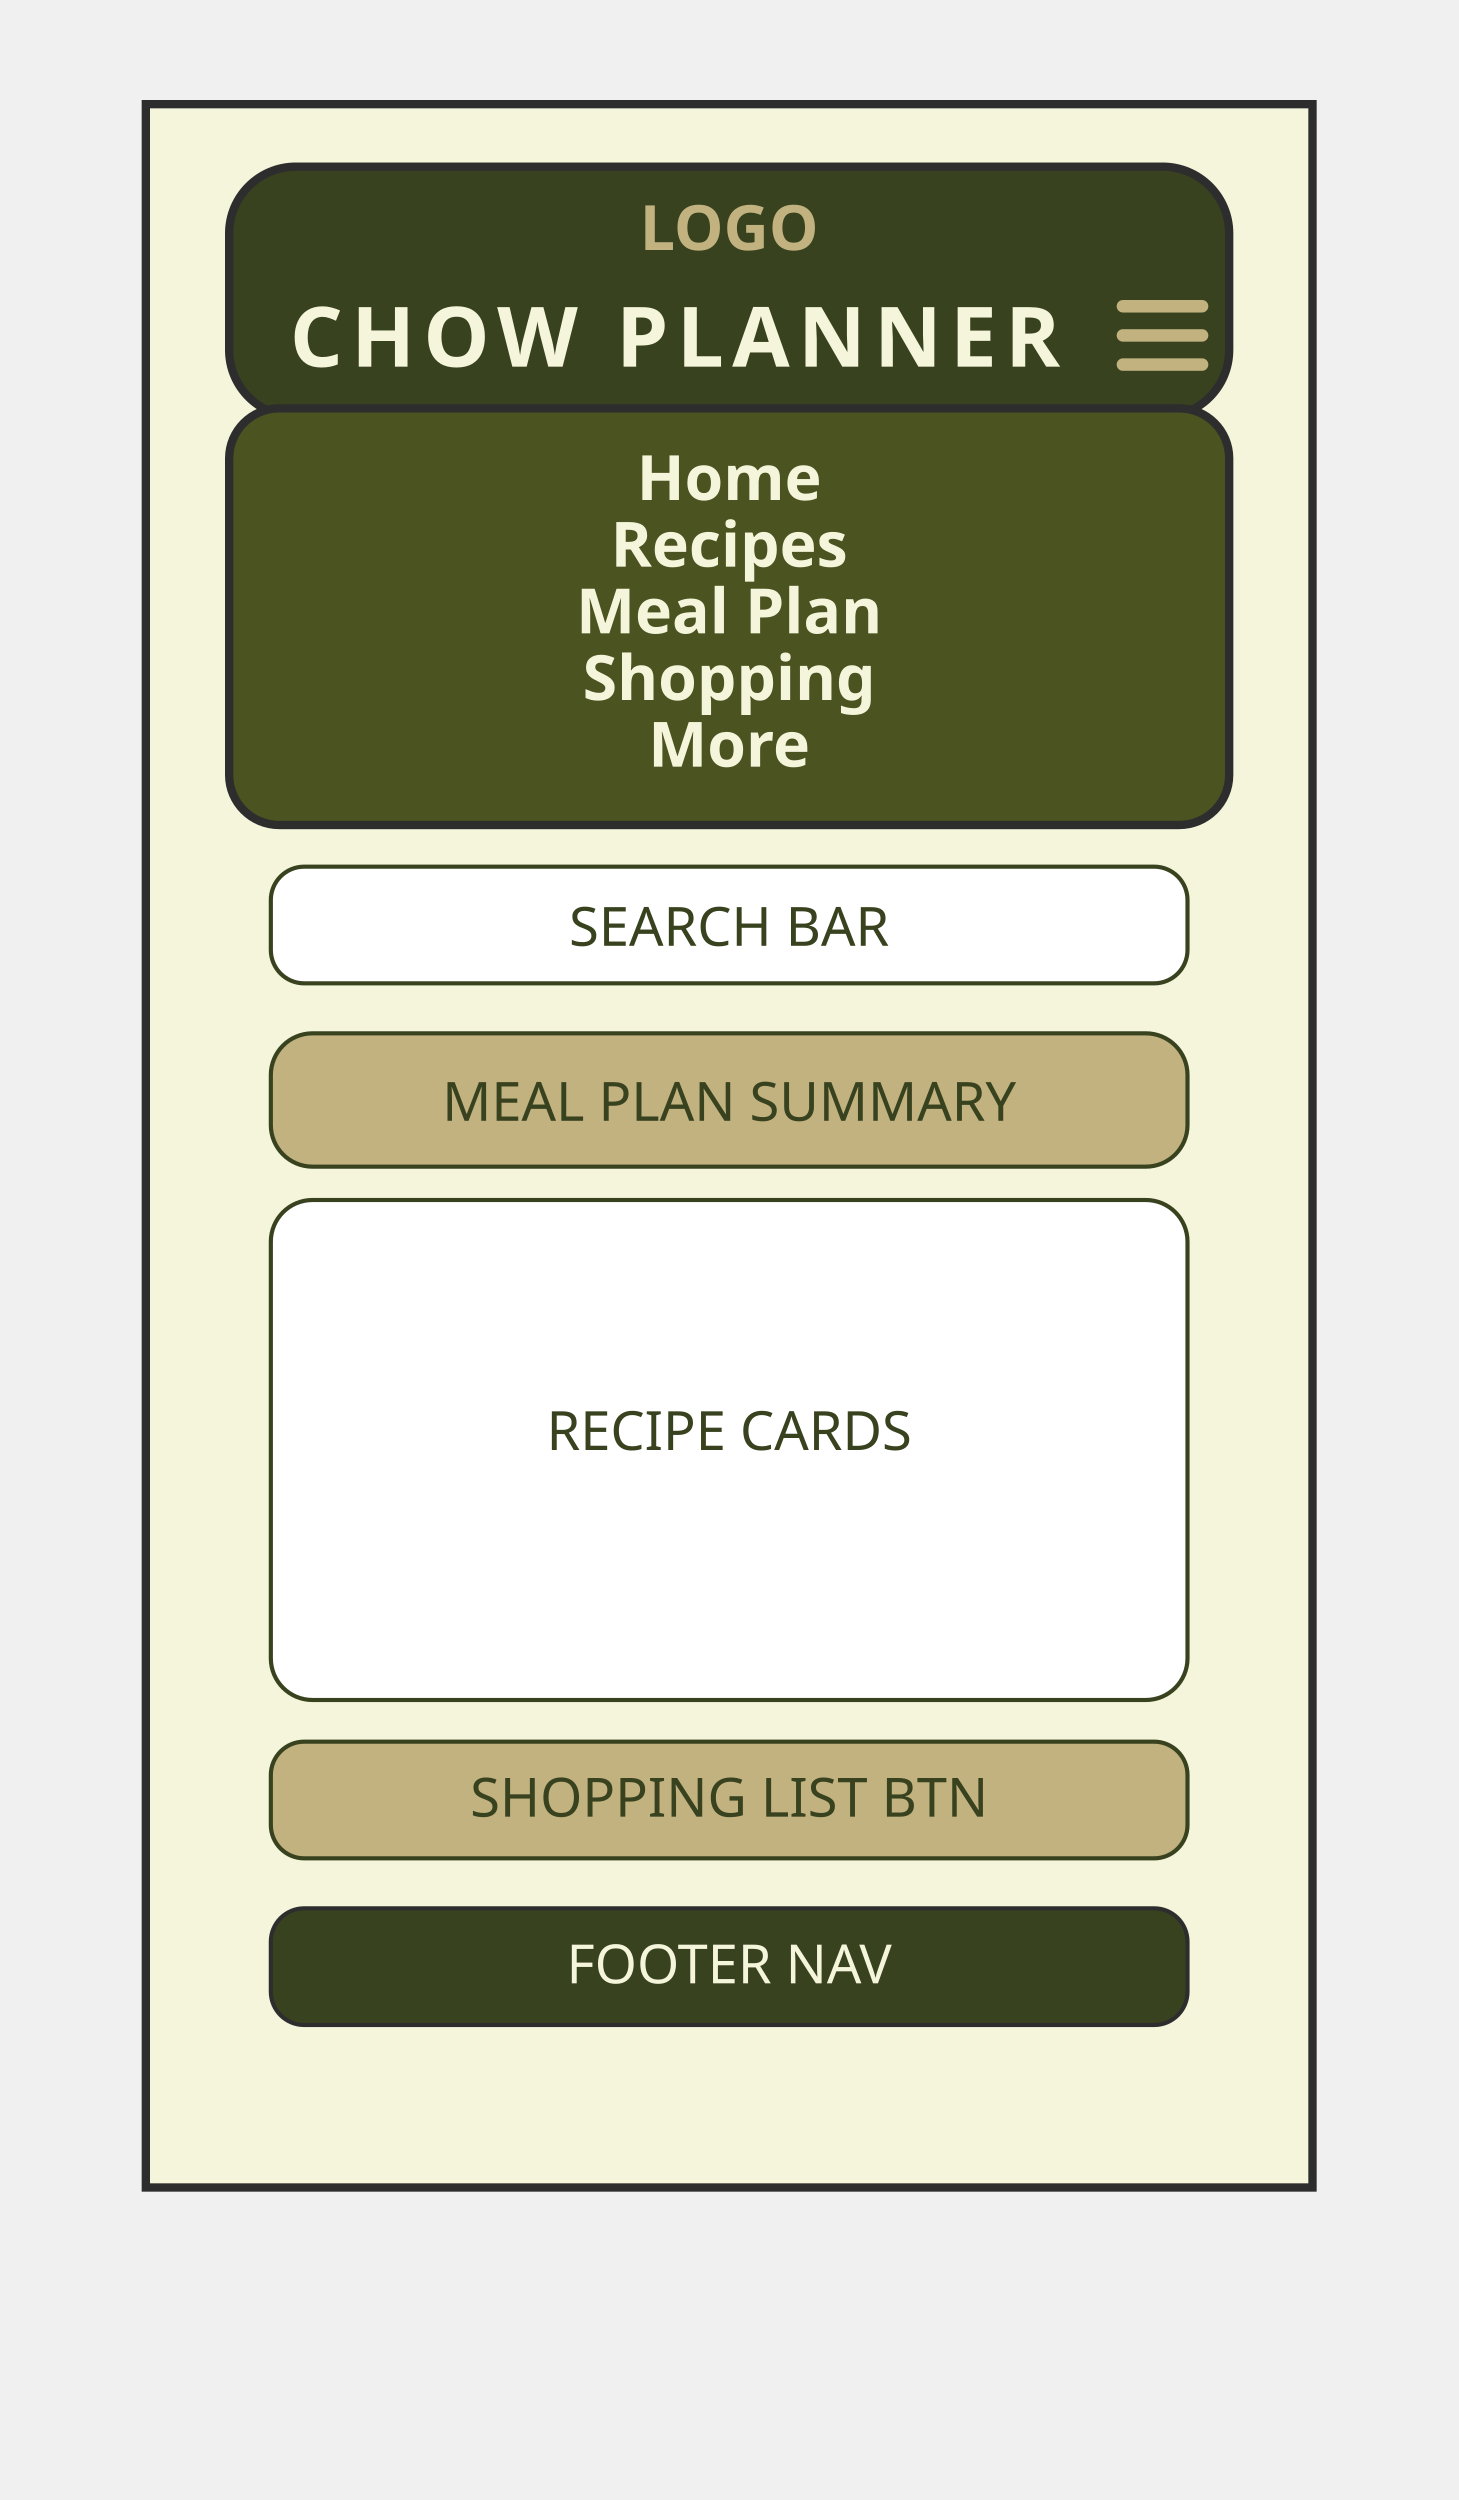
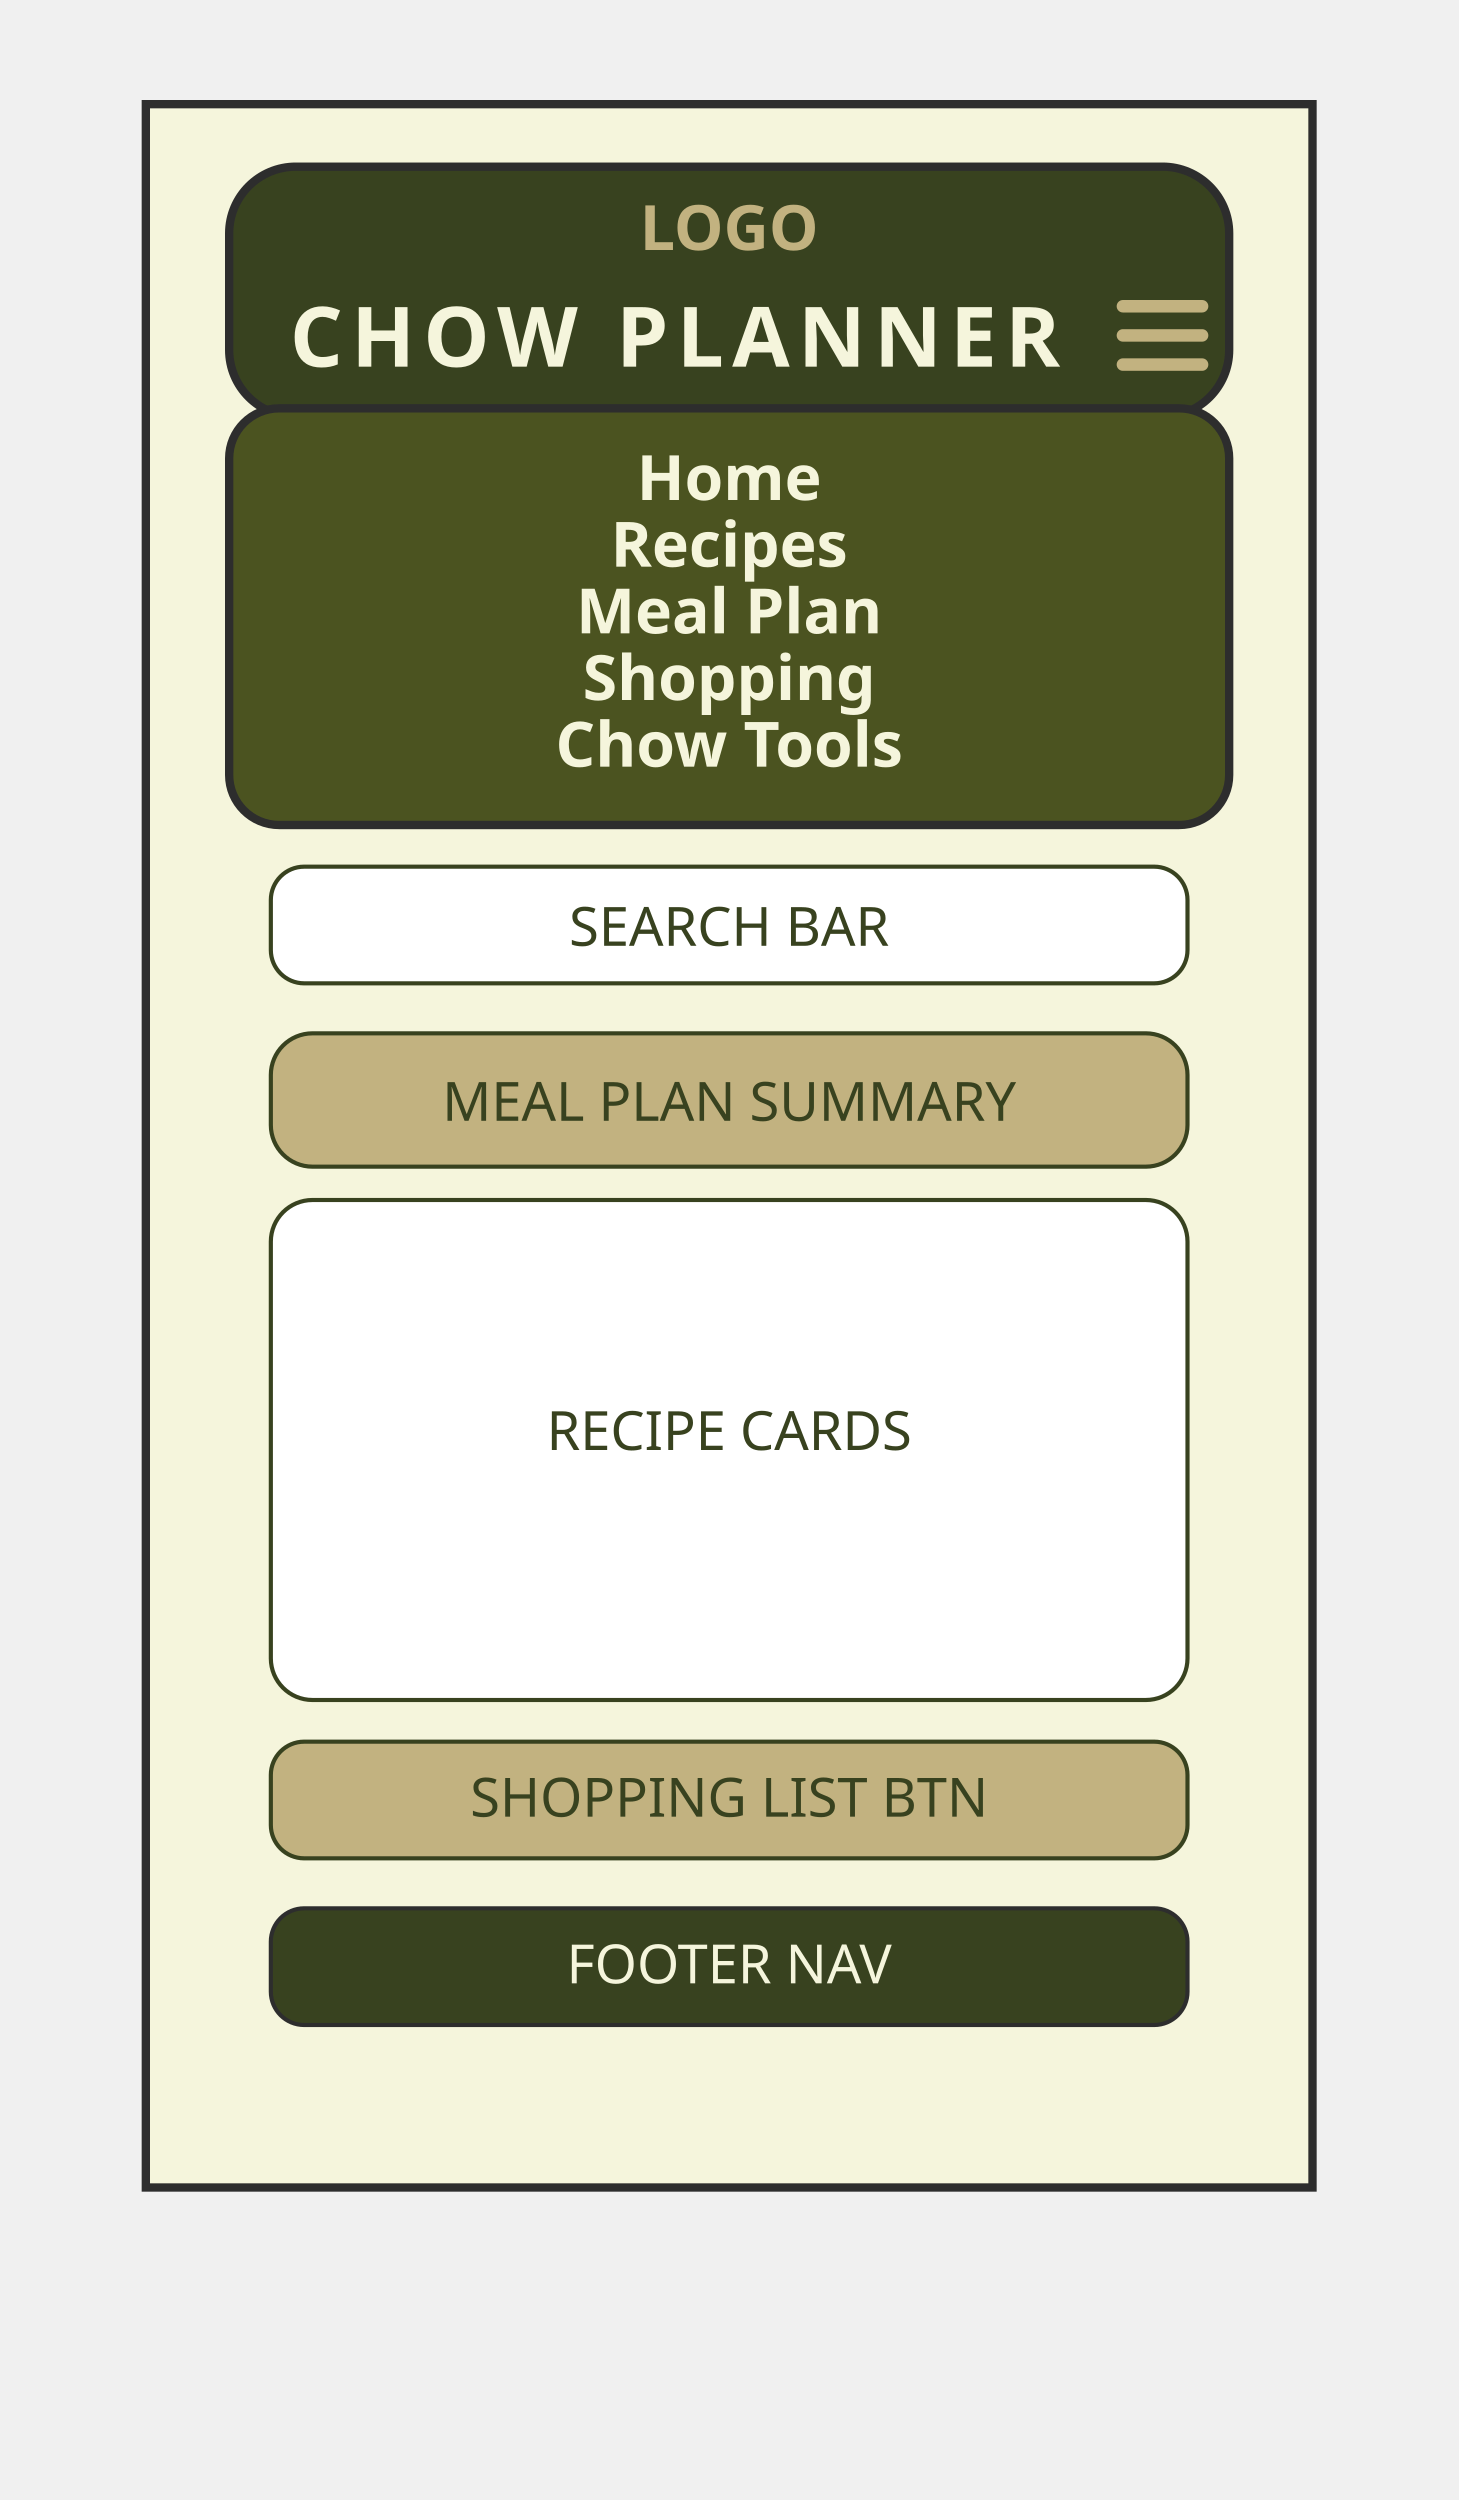
<svg xmlns="http://www.w3.org/2000/svg" width="350" height="600" viewBox="0 0 350 600" font-family="Source Sans Pro, Arial, sans-serif">
  <rect x="35" y="25" width="280" height="500" fill="#F5F5DC" stroke="#2D2D2D" stroke-width="2" />
  <rect x="55" y="40" width="240" height="60" rx="16" fill="#38421f" stroke="#2D2D2D" stroke-width="2" />
  <text x="175" y="60" font-size="15" text-anchor="middle" fill="#C2B280" font-family="Oswald, Arial Black, Impact, sans-serif" font-weight="bold">LOGO</text>
  <text x="162" y="88" font-size="20" text-anchor="middle" fill="#F5F5DC" font-family="Oswald, Arial Black, Impact, sans-serif" font-weight="bold" letter-spacing="2">CHOW PLANNER</text>
  <g>
    <rect x="268" y="72" width="22" height="3" rx="1.5" fill="#C2B280" />
    <rect x="268" y="79" width="22" height="3" rx="1.5" fill="#C2B280" />
    <rect x="268" y="86" width="22" height="3" rx="1.5" fill="#C2B280" />
  </g>
  <rect x="55" y="98" width="240" height="100" rx="12" fill="#4B5320" stroke="#2D2D2D" stroke-width="2" />
  <text x="175" y="120" font-size="15" text-anchor="middle" fill="#F5F5DC" font-family="Oswald, Arial Black, Impact, sans-serif" font-weight="bold">Home</text>
  <text x="175" y="136" font-size="15" text-anchor="middle" fill="#F5F5DC" font-family="Oswald, Arial Black, Impact, sans-serif" font-weight="bold">Recipes</text>
  <text x="175" y="152" font-size="15" text-anchor="middle" fill="#F5F5DC" font-family="Oswald, Arial Black, Impact, sans-serif" font-weight="bold">Meal Plan</text>
  <text x="175" y="168" font-size="15" text-anchor="middle" fill="#F5F5DC" font-family="Oswald, Arial Black, Impact, sans-serif" font-weight="bold">Shopping</text>
-   <text x="175" y="184" font-size="15" text-anchor="middle" fill="#F5F5DC" font-family="Oswald, Arial Black, Impact, sans-serif" font-weight="bold">More</text>
+   <text x="175" y="184" font-size="15" text-anchor="middle" fill="#F5F5DC" font-family="Oswald, Arial Black, Impact, sans-serif" font-weight="bold">Chow Tools</text>
  <rect x="65" y="208" width="220" height="28" rx="8" fill="#FFF" stroke="#38421f" stroke-width="1" />
  <text x="175" y="227" font-size="13" text-anchor="middle" fill="#38421f" font-family="Oswald, Arial Black, Impact, sans-serif">SEARCH BAR</text>
  <rect x="65" y="248" width="220" height="32" rx="10" fill="#C2B280" stroke="#38421f" stroke-width="1" />
  <text x="175" y="269" font-size="13" text-anchor="middle" fill="#38421f" font-family="Oswald, Arial Black, Impact, sans-serif">MEAL PLAN SUMMARY</text>
  <rect x="65" y="288" width="220" height="120" rx="10" fill="#FFF" stroke="#38421f" stroke-width="1" />
  <text x="175" y="348" font-size="13" text-anchor="middle" fill="#38421f" font-family="Oswald, Arial Black, Impact, sans-serif">RECIPE CARDS</text>
  <rect x="65" y="418" width="220" height="28" rx="8" fill="#C2B280" stroke="#38421f" stroke-width="1" />
  <text x="175" y="436" font-size="13" text-anchor="middle" fill="#38421f" font-family="Oswald, Arial Black, Impact, sans-serif">SHOPPING LIST BTN</text>
  <rect x="65" y="458" width="220" height="28" rx="8" fill="#38421f" stroke="#2D2D2D" stroke-width="1" />
  <text x="175" y="476" font-size="13" text-anchor="middle" fill="#F5F5DC" font-family="Oswald, Arial Black, Impact, sans-serif">FOOTER NAV</text>
</svg>
